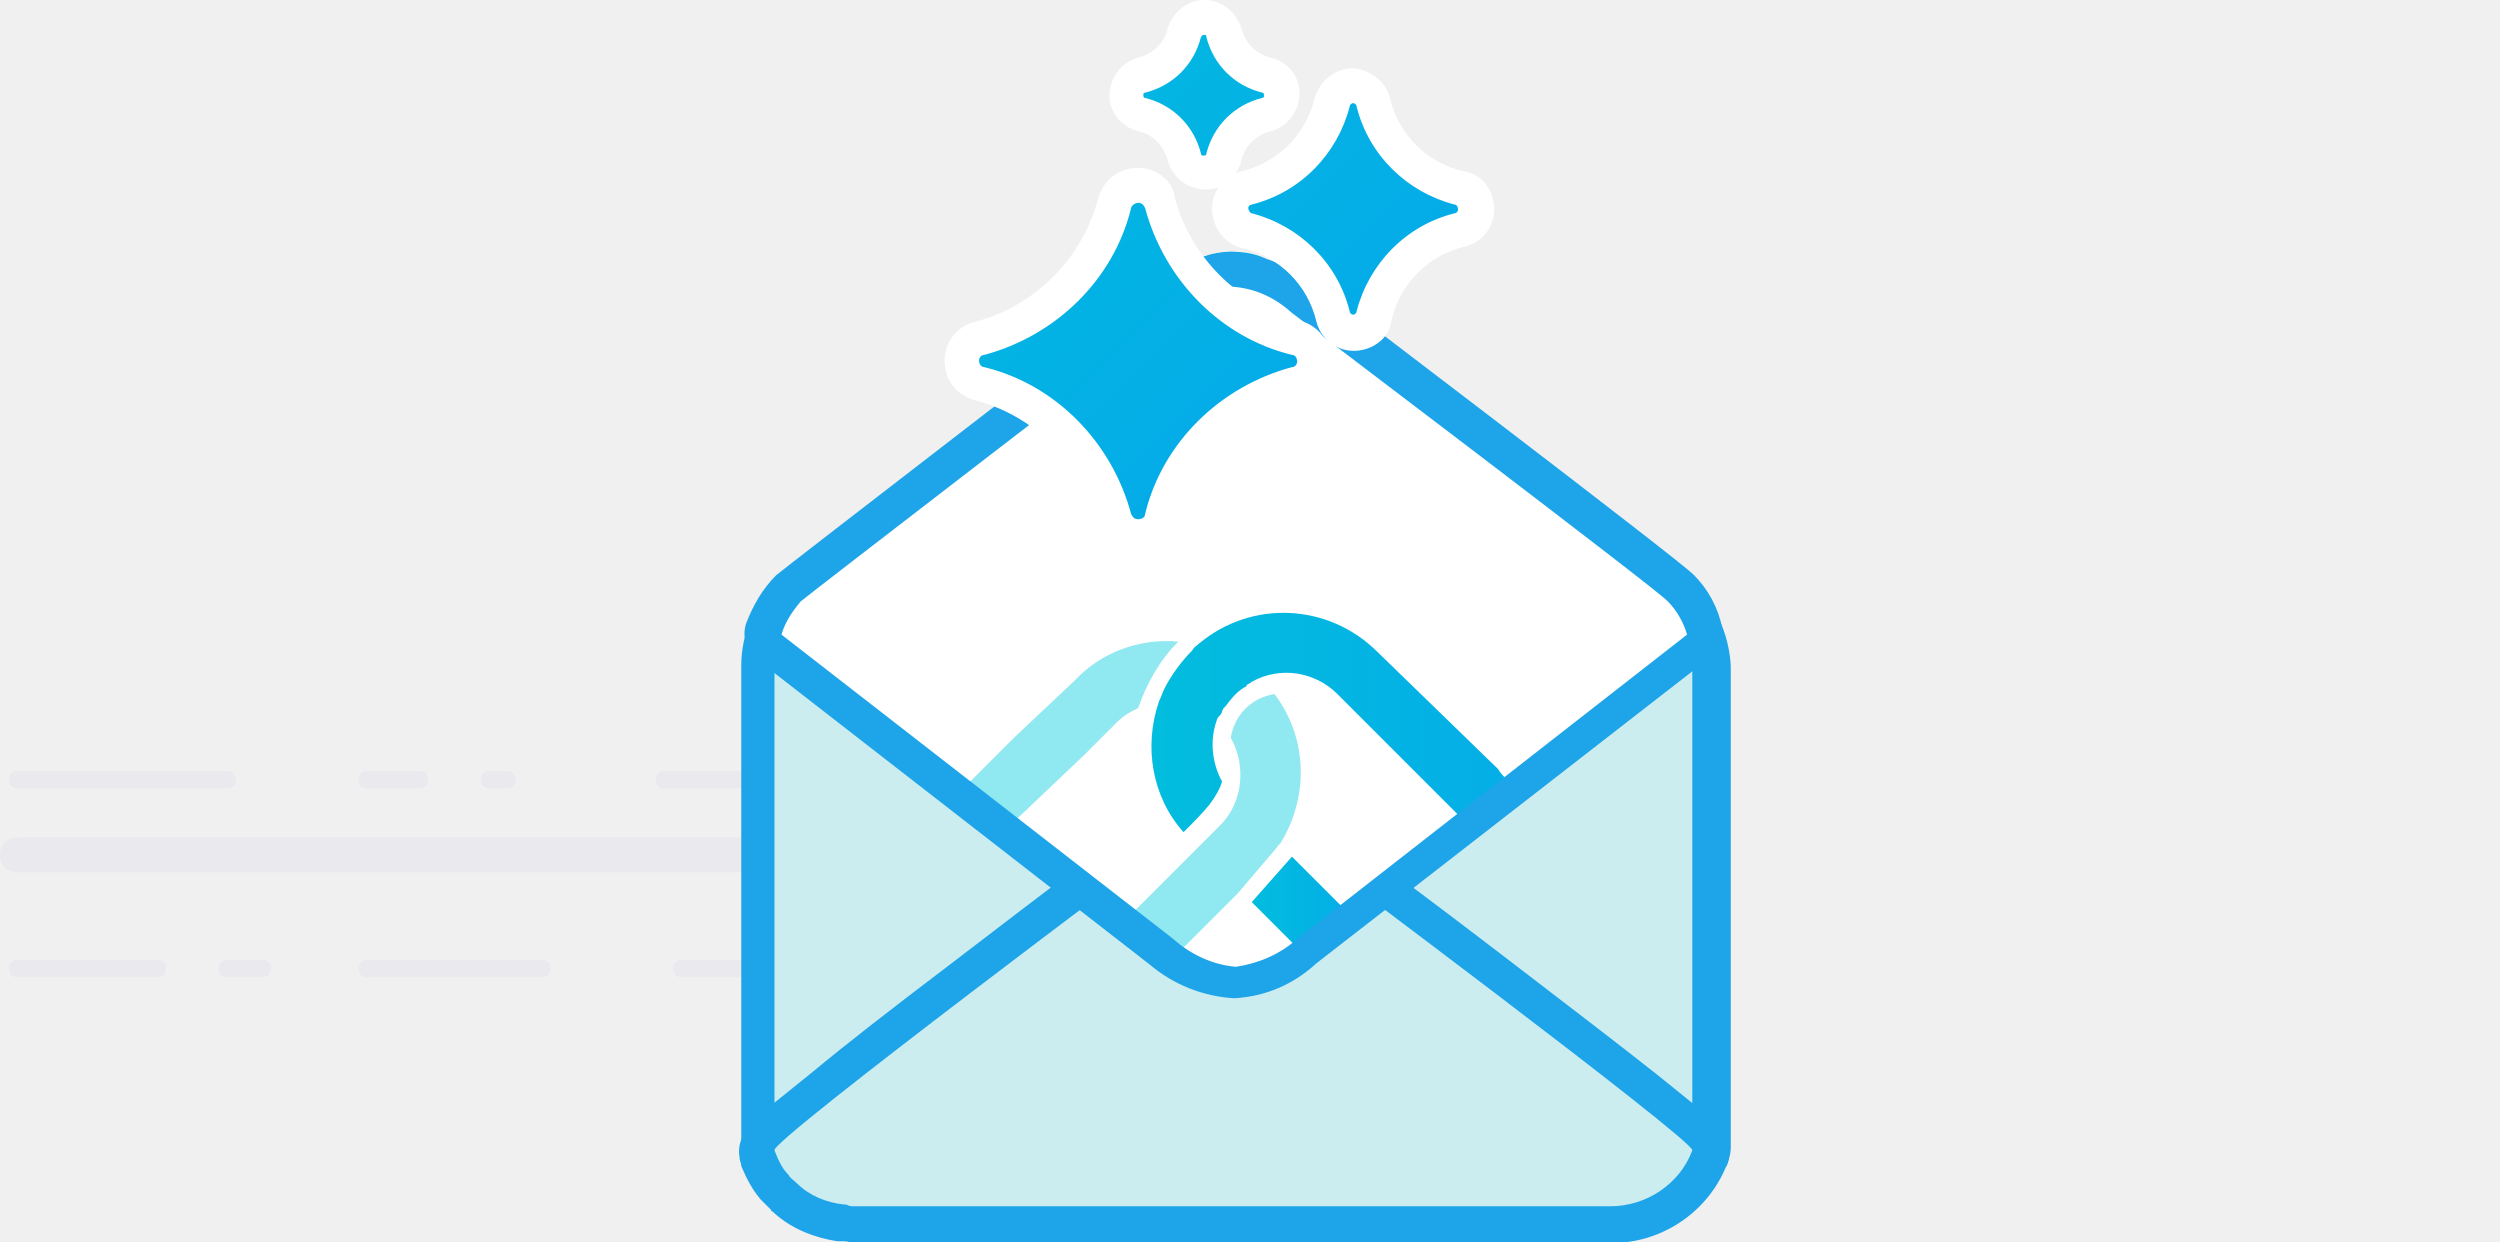
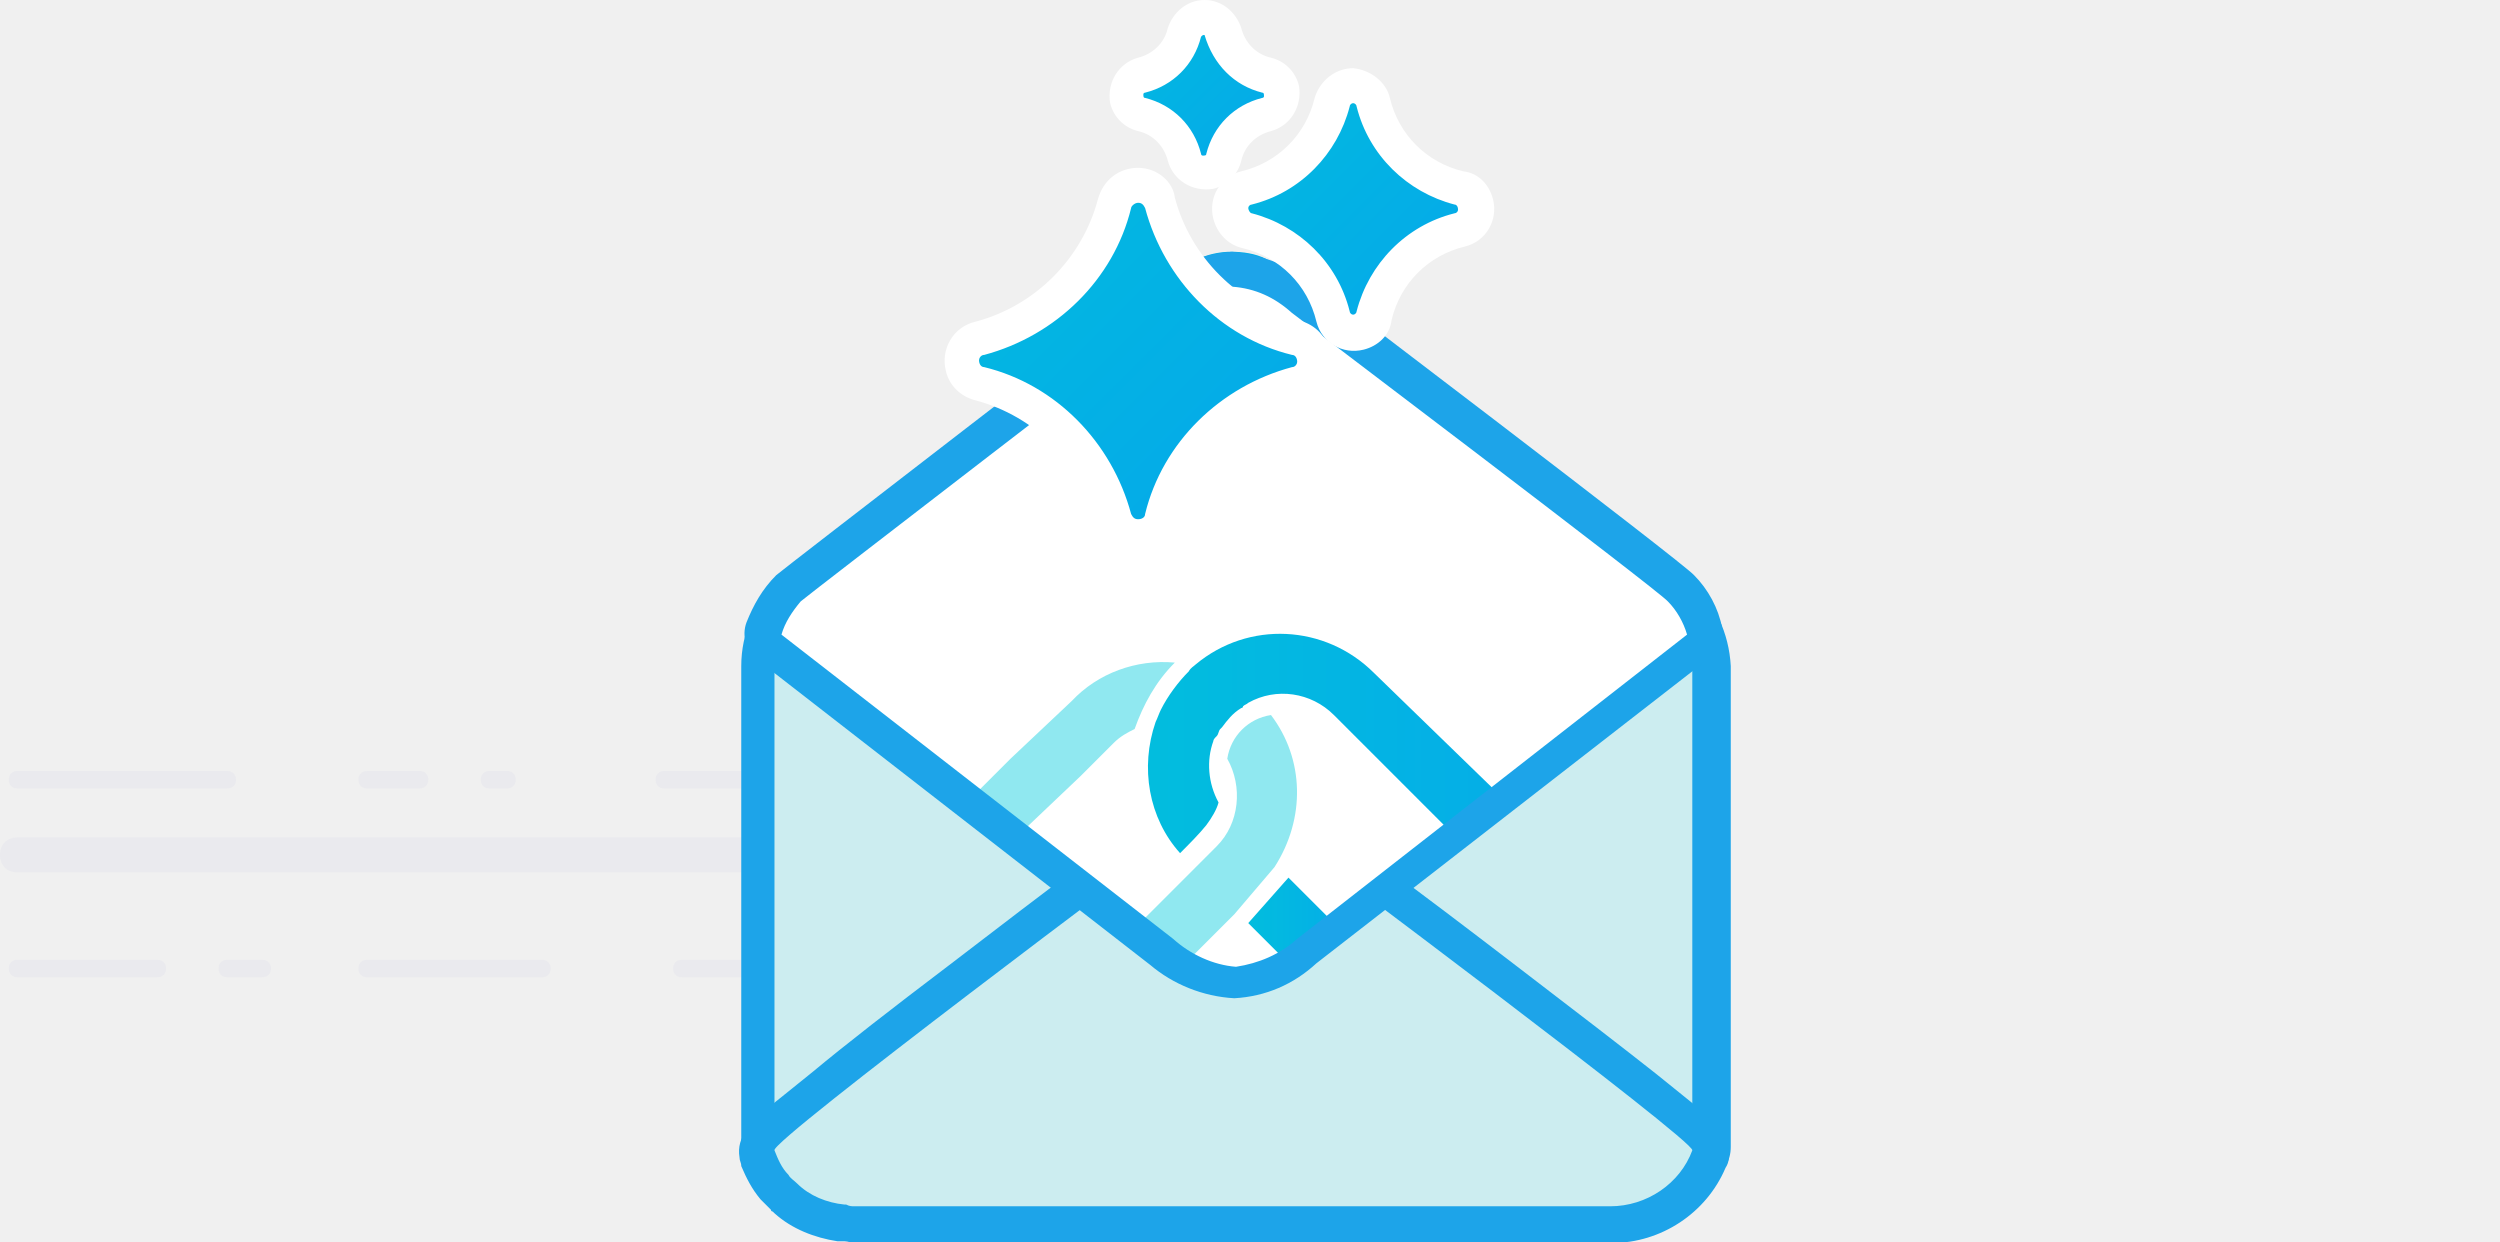
- <svg xmlns="http://www.w3.org/2000/svg" id="Layer_1" viewBox="0 0 143 71">
-   <style>.st0{fill:#EAEAEE;} .st1{fill:#CCEDF0;} .st2{fill:#1DA4E9;} .st3{fill:url(#SVGID_1_);} .st4{fill:#99CCFF;} .st5{fill:#59ACFF;} .st6{fill:#FFFFFF;} .st7{fill:#90E8F0;} .st8{fill:url(#SVGID_2_);} .st9{fill:url(#SVGID_3_);} .st10{fill:url(#SVGID_4_);}</style>
-   <path class="st0" d="M50 45.1H38c-.3 0-.5-.2-.5-.5s.2-.5.5-.5h12c.3 0 .5.2.5.5s-.2.5-.5.5zm-21 0h-1c-.3 0-.5-.2-.5-.5s.2-.5.5-.5h1c.3 0 .5.2.5.5s-.2.5-.5.5zm-5 0h-3c-.3 0-.5-.2-.5-.5s.2-.5.5-.5h3c.3 0 .5.2.5.5s-.2.5-.5.5zm-11 0H1c-.3 0-.5-.2-.5-.5s.2-.5.5-.5h12c.3 0 .5.2.5.5s-.2.5-.5.5zm41.1 3.8c0-.6-.4-1-1-1H1c-.6 0-1 .4-1 1s.4 1 1 1h52.1c.6 0 1-.5 1-1zm-3.1 7h-6c-.3 0-.5-.2-.5-.5s.2-.5.5-.5h6c.3 0 .5.2.5.5s-.2.5-.5.5zm-8 0h-4c-.3 0-.5-.2-.5-.5s.2-.5.5-.5h4c.3 0 .5.2.5.5s-.2.5-.5.5zm-12 0H21c-.3 0-.5-.2-.5-.5s.2-.5.5-.5h10c.3 0 .5.2.5.5s-.2.5-.5.5zm-16 0h-2c-.3 0-.5-.2-.5-.5s.2-.5.5-.5h2c.3 0 .5.2.5.5s-.2.5-.5.5zm-6 0H1c-.3 0-.5-.2-.5-.5s.2-.5.5-.5h8c.3 0 .5.2.5.5s-.2.5-.5.5z" />
+ <svg xmlns="http://www.w3.org/2000/svg" version="1.1" id="Layer_1" x="0px" y="0px" viewBox="0 0 143 71" style="enable-background:new 0 0 143 71;" xml:space="preserve">
+   <style type="text/css">
+   .st0{fill:#EAEAEE;}
+   .st1{fill:#CCEDF0;}
+   .st2{fill:#1DA4E9;}
+   .st3{fill:url(#SVGID_1_);}
+   .st4{fill:#99CCFF;}
+   .st5{fill:#59ACFF;}
+   .st6{fill:#FFFFFF;}
+   .st7{fill:#90E8F0;}
+   .st8{fill:url(#SVGID_2_);}
+   .st9{fill:url(#SVGID_3_);}
+   .st10{fill:url(#SVGID_4_);}
+   .st11{fill:url(#SVGID_5_);}
+   .st12{fill:url(#SVGID_6_);}
+ </style>
+   <path class="st0" d="M50,45.1H38c-0.3,0-0.5-0.2-0.5-0.5s0.2-0.5,0.5-0.5h12c0.3,0,0.5,0.2,0.5,0.5S50.3,45.1,50,45.1z M29,45.1h-1   c-0.3,0-0.5-0.2-0.5-0.5s0.2-0.5,0.5-0.5h1c0.3,0,0.5,0.2,0.5,0.5S29.3,45.1,29,45.1z M24,45.1h-3c-0.3,0-0.5-0.2-0.5-0.5   s0.2-0.5,0.5-0.5h3c0.3,0,0.5,0.2,0.5,0.5S24.3,45.1,24,45.1z M13,45.1H1c-0.3,0-0.5-0.2-0.5-0.5s0.2-0.5,0.5-0.5h12   c0.3,0,0.5,0.2,0.5,0.5S13.3,45.1,13,45.1z M54.1,48.9c0-0.6-0.4-1-1-1H1c-0.6,0-1,0.4-1,1s0.4,1,1,1h52.1   C53.7,49.9,54.1,49.4,54.1,48.9z M51,55.9h-6c-0.3,0-0.5-0.2-0.5-0.5s0.2-0.5,0.5-0.5h6c0.3,0,0.5,0.2,0.5,0.5S51.3,55.9,51,55.9z    M43,55.9h-4c-0.3,0-0.5-0.2-0.5-0.5s0.2-0.5,0.5-0.5h4c0.3,0,0.5,0.2,0.5,0.5S43.3,55.9,43,55.9z M31,55.9H21   c-0.3,0-0.5-0.2-0.5-0.5s0.2-0.5,0.5-0.5h10c0.3,0,0.5,0.2,0.5,0.5S31.3,55.9,31,55.9z M15,55.9h-2c-0.3,0-0.5-0.2-0.5-0.5   s0.2-0.5,0.5-0.5h2c0.3,0,0.5,0.2,0.5,0.5S15.3,55.9,15,55.9z M9,55.9H1c-0.3,0-0.5-0.2-0.5-0.5s0.2-0.5,0.5-0.5h8   c0.3,0,0.5,0.2,0.5,0.5S9.3,55.9,9,55.9z" />
  <g id="Layer_2">
-     <path class="st1" d="M96.8 66.6c-.2 0-.4-.1-.6-.2L70.6 48.6 44.9 66.5c-.3.2-.7.2-1 .1-.3-.2-.5-.5-.5-.9V38.1c0-3.2 2.7-5.9 5.9-5.9h42.6c3.2 0 5.9 2.6 5.9 5.9v27.5c0 .4-.2.7-.5.9-.2.1-.3.1-.5.1z" />
-     <path class="st2" d="M91.9 33.3c2.7 0 4.9 2.2 4.9 4.9v27.5L70.6 47.4 44.3 65.6V38.1c0-2.7 2.2-4.9 4.9-4.9l42.7.1m0-2H49.3c-3.8 0-6.9 3-6.9 6.8v27.5c0 .7.4 1.4 1.1 1.8.7.3 1.5.3 2.1-.1l25.1-17.4 25.1 17.4c.6.4 1.4.5 2.1.1.7-.3 1.1-1 1.1-1.8V38.1c-.2-3.8-3.3-6.8-7.1-6.8z" />
+     <path class="st1" d="M96.8,66.6c-0.2,0-0.4-0.1-0.6-0.2L70.6,48.6L44.9,66.5c-0.3,0.2-0.7,0.2-1,0.1c-0.3-0.2-0.5-0.5-0.5-0.9V38.1     c0-3.2,2.7-5.9,5.9-5.9h42.6c3.2,0,5.9,2.6,5.9,5.9v27.5c0,0.4-0.2,0.7-0.5,0.9C97.1,66.6,97,66.6,96.8,66.6z" />
+     <path class="st2" d="M91.9,33.3c2.7,0,4.9,2.2,4.9,4.9v27.5L70.6,47.4L44.3,65.6V38.1c0-2.7,2.2-4.9,4.9-4.9L91.9,33.3 M91.9,31.3     H49.3c-3.8,0-6.9,3-6.9,6.8v27.5c0,0.7,0.4,1.4,1.1,1.8c0.7,0.3,1.5,0.3,2.1-0.1l25.1-17.4l25.1,17.4c0.6,0.4,1.4,0.5,2.1,0.1     c0.7-0.3,1.1-1,1.1-1.8V38.1C98.8,34.3,95.7,31.3,91.9,31.3z" />
  </g>
  <g id="Layer_3">
-     <path class="st1" d="M48.9 70h-.5c-.1 0-.2 0-.3-.1h.2c-1.2-.1-2.3-.6-3.2-1.4 0 0-.1 0-.1-.1l-.1-.1-.5-.5c-.4-.5-.7-1-1-1.6v-.1-.2-.2c0-.3.1-.6.4-.8 1.3-1.5 6-5.2 22.7-17.7 1.2-1 2.6-1.7 4.2-1.8 1.3 0 2.5.5 4.2 1.8C91.3 59.7 96.1 63.5 97.5 65c.4.3.5.8.3 1.3-.9 2.3-3.1 3.7-5.5 3.7H48.9z" />
-     <path class="st2" d="M70.5 46.6c1.3.1 2.6.7 3.6 1.6 0 0 22.9 17.1 22.7 17.6-.7 1.9-2.6 3.2-4.7 3.2H48.9c-.2 0-.3 0-.5-.1h-.1c-1-.1-2-.5-2.7-1.2-.2-.2-.4-.3-.5-.5-.4-.4-.6-.9-.8-1.4-.3-.5 22.6-17.6 22.6-17.6 1-.9 2.3-1.5 3.6-1.6m0-2c-1.8.1-3.5.8-4.8 2-.1 0-5.8 4.3-11.4 8.6-3.3 2.5-6 4.6-7.8 6.1-1.1.9-2 1.6-2.6 2.1-.9.8-1.8 1.6-1.6 2.8 0 .2.1.3.1.5.3.7.6 1.3 1.1 1.9l.6.6c0 .1.1.1.1.1l.1.1c1 .9 2.3 1.4 3.6 1.6h.4c.2 0 .4.1.6.1h43.3c2.8 0 5.4-1.7 6.5-4.3.2-.3.2-.6.2-.9 0-1-.8-1.7-1.6-2.4-.6-.5-1.5-1.2-2.6-2.1-1.9-1.5-4.5-3.5-7.9-6.1-5.6-4.3-11.4-8.6-11.5-8.6-1.3-1.3-3-2-4.8-2.1z" />
+     <path class="st1" d="M48.9,70h-0.5c-0.1,0-0.2,0-0.3-0.1h0.2c-1.2-0.1-2.3-0.6-3.2-1.4c0,0-0.1,0-0.1-0.1l-0.1-0.1l-0.5-0.5     c-0.4-0.5-0.7-1-1-1.6v-0.1v-0.2v-0.2c0-0.3,0.1-0.6,0.4-0.8c1.3-1.5,6-5.2,22.7-17.7c1.2-1,2.6-1.7,4.2-1.8c1.3,0,2.5,0.5,4.2,1.8     C91.3,59.7,96.1,63.5,97.5,65c0.4,0.3,0.5,0.8,0.3,1.3c-0.9,2.3-3.1,3.7-5.5,3.7H48.9z" />
+     <path class="st2" d="M70.5,46.6c1.3,0.1,2.6,0.7,3.6,1.6c0,0,22.9,17.1,22.7,17.6c-0.7,1.9-2.6,3.2-4.7,3.2H48.9     c-0.2,0-0.3,0-0.5-0.1h-0.1c-1-0.1-2-0.5-2.7-1.2c-0.2-0.2-0.4-0.3-0.5-0.5c-0.4-0.4-0.6-0.9-0.8-1.4C44,65.3,66.9,48.2,66.9,48.2     C67.9,47.3,69.2,46.7,70.5,46.6 M70.5,44.6c-1.8,0.1-3.5,0.8-4.8,2c-0.1,0-5.8,4.3-11.4,8.6c-3.3,2.5-6,4.6-7.8,6.1     c-1.1,0.9-2,1.6-2.6,2.1c-0.9,0.8-1.8,1.6-1.6,2.8c0,0.2,0.1,0.3,0.1,0.5c0.3,0.7,0.6,1.3,1.1,1.9l0.6,0.6c0,0.1,0.1,0.1,0.1,0.1     l0.1,0.1c1,0.9,2.3,1.4,3.6,1.6h0.4c0.2,0,0.4,0.1,0.6,0.1h43.3c2.8,0,5.4-1.7,6.5-4.3c0.2-0.3,0.2-0.6,0.2-0.9     c0-1-0.8-1.7-1.6-2.4c-0.6-0.5-1.5-1.2-2.6-2.1c-1.9-1.5-4.5-3.5-7.9-6.1c-5.6-4.3-11.4-8.6-11.5-8.6C74,45.4,72.3,44.7,70.5,44.6     L70.5,44.6z" />
  </g>
-   <linearGradient id="SVGID_1_" gradientUnits="userSpaceOnUse" x1="379.593" y1="-261.225" x2="509.483" y2="-391.115" gradientTransform="matrix(1 0 0 -1 -364.41 -302.055)">
-     <stop offset="0" stop-color="#00C8D7" />
-     <stop offset="1" stop-color="#0A84FF" />
+   <linearGradient id="SVGID_1_" gradientUnits="userSpaceOnUse" x1="379.562" y1="1053.255" x2="509.452" y2="1183.146" gradientTransform="matrix(1 0 0 1 -364.41 -1094.055)">
+     <stop offset="0" style="stop-color:#00C8D7" />
+     <stop offset="1" style="stop-color:#0A84FF" />
  </linearGradient>
-   <path class="st3" d="M70.4 16.4c1.3.1 2.5.6 3.4 1.5l.9.7c.4.2.7.4.9.7l.2.1c-.3-.3-.5-.6-.6-1-.4-1.5-1.4-2.8-2.8-3.6-.6-.3-1.3-.4-2-.4-.5 0-1.1.1-1.6.3.5.6 1 1.1 1.6 1.7z" />
-   <path class="st4" d="M71.1 39.1s.1-.1 0 0c.1-.1 0 0 0 0z" />
-   <path class="st5" d="M73.2 48.1s-.1.1 0 0z" />
-   <path class="st6" d="M70.5 56.5c-1.3 0-2.5-.5-4.2-1.8L44 37.2c-.3-.3-.5-.7-.3-1.1.3-.9.8-1.7 1.4-2.3.3-.2.5-.4.8-.6l20.7-15.9c1.1-1 2.5-1.6 4-1.7 1.5.1 2.9.7 4 1.7l19.8 15.5c.7.3 1.3.7 1.8 1.3.7.7 1.1 1.5 1.3 2.5 0 .3-.1.7-.4.9L74.7 54.8c-1.2 1-2.7 1.6-4.2 1.7z" id="_Group_" />
-   <path class="st7" d="M62 43.2l1.9-1.9c.4-.4.8-.6 1.2-.8.5-1.4 1.2-2.7 2.3-3.8-2.2-.2-4.4.6-5.9 2.2L58 42.2l-2.7 2.7-.1.1 2.7 2.1.1-.1 4-3.8zM73.1 48.4s0-.1.1-.1c1.7-2.7 1.6-6.1-.3-8.6-1.3.2-2.3 1.2-2.5 2.5.9 1.6.7 3.7-.6 5l-1.3 1.3-3.8 3.8-.1.1 2.5 2c.1.1.2.1.2.2l.1-.1 3.4-3.4 2.3-2.7z" />
-   <linearGradient id="SVGID_2_" gradientUnits="userSpaceOnUse" x1="430.261" y1="-343.442" x2="450.584" y2="-343.442" gradientTransform="matrix(1 0 0 -1 -364.41 -302.055)">
-     <stop offset="0" stop-color="#02BDDE" />
-     <stop offset="1" stop-color="#04AEE7" />
-   </linearGradient>
-   <path class="st8" d="M78.8 37.3c-2.8-2.8-7.2-3-10.2-.5-.1.1-.3.2-.4.4-.6.6-1.2 1.4-1.6 2.2-.1.2-.2.5-.3.7-.9 2.6-.4 5.5 1.4 7.5.5-.5 1.1-1.1 1.5-1.6.3-.4.6-.9.7-1.3-.6-1.1-.7-2.4-.3-3.5 0-.1.1-.2.2-.3.1-.1.1-.3.2-.4l.1-.1c.3-.4.6-.8 1.1-1.1 0 0 .1 0 .1-.1.1-.1.2-.1.3-.2 1.6-.9 3.6-.6 4.9.7l6.7 6.7.3.3c0 .1.1.1.1.2l2.7-2.1c0-.1-.1-.1-.1-.2-.2-.2-.4-.4-.5-.6l-6.9-6.7z" />
-   <linearGradient id="SVGID_3_" gradientUnits="userSpaceOnUse" x1="71.57" y1="22.39" x2="76.947" y2="22.39" gradientTransform="matrix(1 0 0 -1 0 74)">
-     <stop offset="0" stop-color="#02BDDE" />
-     <stop offset="1" stop-color="#04AEE7" />
-   </linearGradient>
-   <path class="st9" d="M71.6 51.6l2.5 2.5.1.1 2.7-2.1-.1-.2-2.9-2.9z" />
-   <path class="st2" d="M70.5 16.4c1.3.1 2.4.6 3.4 1.5 0 0 21 15.9 21.5 16.5.5.5.9 1.2 1.1 1.9L74.2 53.7c-1 .9-2.2 1.4-3.5 1.6-1.3-.1-2.6-.7-3.6-1.6L44.7 36.3c.2-.7.6-1.3 1.1-1.9.2-.2 21.4-16.5 21.4-16.5.9-.8 2.1-1.4 3.3-1.5m0-2c-1.7.1-3.3.8-4.6 1.9 0 0-21.3 16.4-21.5 16.6-.8.8-1.3 1.7-1.7 2.7-.3.8 0 1.7.7 2.2l22.4 17.4c1.3 1.1 3 1.8 4.8 1.9 1.8-.1 3.4-.8 4.7-2l22.4-17.4c.5-.4.8-1.1.8-1.8-.2-1.1-.8-2.2-1.6-3-.6-.7-21.8-16.8-21.8-16.8-1.3-.9-2.9-1.5-4.6-1.7z" id="_Group_2" />
-   <linearGradient id="SVGID_4_" gradientUnits="userSpaceOnUse" x1="402.378" y1="-286.69" x2="490.514" y2="-374.826" gradientTransform="matrix(1 0 0 -1 -364.41 -302.055)">
-     <stop offset="0" stop-color="#00C8D7" />
-     <stop offset="1" stop-color="#0A84FF" />
-   </linearGradient>
-   <path class="st10" d="M68.9 9.9c-.5 0-1-.4-1.1-.9-.3-1.2-1.3-2.2-2.5-2.5-.6-.1-1-.8-.8-1.4.1-.4.4-.7.8-.8 1.2-.3 2.2-1.3 2.5-2.5.1-.6.8-1 1.4-.8.4.1.7.4.8.8.3 1.2 1.3 2.2 2.5 2.5.6.1 1 .8.8 1.4-.1.4-.4.7-.8.8-1.3.4-2.2 1.3-2.5 2.5-.1.5-.6.9-1.1.9zm9.7 8.2c.6-2.4 2.5-4.3 4.9-4.9.7-.2 1.1-.8.9-1.5-.1-.5-.5-.8-.9-.9-2.4-.6-4.3-2.5-4.9-4.9-.2-.7-.8-1.1-1.5-.9-.5.1-.8.5-.9.9-.6 2.4-2.5 4.3-4.9 4.9-.7.2-1.1.8-.9 1.5.1.5.5.8.9.9 2.4.6 4.3 2.5 4.9 4.9.2.7.8 1.1 1.5.9.5-.1.8-.4.9-.9zM66.4 29.8c1-3.8 3.9-6.8 7.7-7.7.6-.2 1-.7 1-1.3 0-.6-.4-1.2-1.1-1.3-3.8-1-6.7-3.9-7.7-7.7-.2-.7-.9-1.2-1.6-1-.5.1-.9.5-1 1-1 3.8-3.9 6.7-7.7 7.7-.6.1-1.1.7-1.1 1.3 0 .6.4 1.2 1.1 1.3 3.8 1 6.7 3.9 7.7 7.7.2.7.9 1.2 1.6 1 .6-.1 1-.5 1.1-1z" />
-   <path class="st6" d="M68.9 2c.1 0 .1 0 .1.1.4 1.6 1.6 2.8 3.2 3.2.1 0 .1.1.1.2s-.1.1-.1.1c-1.6.4-2.8 1.6-3.2 3.2 0 .1-.1.1-.2.1s-.1-.1-.1-.1c-.4-1.6-1.6-2.8-3.2-3.2-.1 0-.1-.1-.1-.2s.1-.1.1-.1c1.6-.4 2.8-1.6 3.2-3.2.1-.1.1-.1.2-.1m0-2c-1 0-1.8.7-2.1 1.6-.2.9-.9 1.5-1.7 1.7-1.1.3-1.8 1.4-1.6 2.6.2.8.8 1.4 1.6 1.6.9.2 1.5.9 1.7 1.7.3 1.1 1.4 1.8 2.6 1.6.8-.2 1.4-.8 1.6-1.6.2-.9.9-1.5 1.7-1.7 1.1-.3 1.8-1.4 1.6-2.6-.2-.8-.8-1.4-1.6-1.6-.9-.2-1.5-.9-1.7-1.7C70.7.7 69.9 0 68.9 0z" />
-   <path class="st6" d="M77.4 5.9c.1 0 .2.1.2.2.7 2.8 2.9 4.9 5.6 5.6.1 0 .2.1.2.3 0 .1-.1.2-.2.2-2.8.7-4.9 2.9-5.6 5.6 0 .1-.1.2-.2.2s-.2-.1-.2-.2c-.7-2.8-2.9-4.9-5.6-5.6-.1 0-.2-.2-.2-.3 0-.1.1-.2.2-.2 2.8-.7 4.9-2.9 5.6-5.6 0-.1.1-.2.2-.2m0-2c-1 0-1.9.7-2.2 1.7-.5 2.1-2.1 3.7-4.2 4.2-1.2.3-1.9 1.5-1.6 2.7.2.8.8 1.5 1.7 1.7 2.1.5 3.7 2.1 4.2 4.2.3 1.2 1.5 1.9 2.7 1.6.8-.2 1.5-.8 1.6-1.7.5-2.1 2.1-3.7 4.2-4.2 1.2-.3 1.9-1.5 1.6-2.7-.2-.8-.8-1.5-1.7-1.6-2.1-.5-3.7-2.1-4.2-4.2-.2-.9-1.1-1.6-2.1-1.7z" />
-   <path class="st6" d="M65.1 11.6c.2 0 .3.1.4.3 1.1 4.1 4.3 7.4 8.4 8.4.2 0 .3.2.3.4 0 .1-.1.3-.3.3-4.1 1.1-7.4 4.3-8.4 8.4 0 .2-.2.3-.4.3s-.3-.1-.4-.3c-1.1-4.1-4.3-7.4-8.4-8.4-.2 0-.3-.2-.3-.4 0-.1.1-.3.3-.3 4.1-1.1 7.4-4.3 8.4-8.4 0-.1.2-.3.4-.3m0-2c-1.1 0-2 .7-2.3 1.8-.9 3.4-3.6 6.1-7 7-1.3.3-2 1.6-1.7 2.8.2.9.9 1.5 1.7 1.7 3.4.9 6.1 3.6 7 7 .3 1.3 1.6 2 2.8 1.7.9-.2 1.5-.9 1.7-1.7.9-3.4 3.6-6.1 7-7 1.3-.3 2-1.6 1.7-2.9-.2-.9-.9-1.5-1.8-1.7-3.4-.9-6.1-3.6-7-7-.1-.9-1-1.7-2.1-1.7z" />
+   <path class="st3" d="M70.4,16.4c1.3,0.1,2.5,0.6,3.4,1.5l0.9,0.7c0.4,0.2,0.7,0.4,0.9,0.7l0.2,0.1c-0.3-0.3-0.5-0.6-0.6-1   c-0.4-1.5-1.4-2.8-2.8-3.6c-0.6-0.3-1.3-0.4-2-0.4c-0.5,0-1.1,0.1-1.6,0.3C69.3,15.3,69.8,15.8,70.4,16.4z" />
+   <path class="st4" d="M71.1,39.1C71.1,39.1,71.2,39,71.1,39.1C71.2,39,71.1,39.1,71.1,39.1z" />
+   <path class="st5" d="M73.2,48.1C73.2,48.1,73.1,48.2,73.2,48.1z" />
+   <path id="_Group_" class="st6" d="M70.5,56.5c-1.3,0-2.5-0.5-4.2-1.8L44,37.2c-0.3-0.3-0.5-0.7-0.3-1.1c0.3-0.9,0.8-1.7,1.4-2.3   c0.3-0.2,0.5-0.4,0.8-0.6l20.7-15.9c1.1-1,2.5-1.6,4-1.7c1.5,0.1,2.9,0.7,4,1.7l19.8,15.5c0.7,0.3,1.3,0.7,1.8,1.3   c0.7,0.7,1.1,1.5,1.3,2.5c0,0.3-0.1,0.7-0.4,0.9L74.7,54.8C73.5,55.8,72,56.4,70.5,56.5z" />
+   <g id="Chain">
+     <path class="st7" d="M61.8,44.4l1.9-1.9c0.4-0.4,0.8-0.6,1.2-0.8c0.5-1.4,1.2-2.7,2.3-3.8c-2.2-0.2-4.4,0.6-5.9,2.2l-3.5,3.3     l-2.7,2.7L55,46.2l2.7,2.1l0.1-0.1L61.8,44.4z M72.9,49.6C72.9,49.6,72.9,49.5,72.9,49.6c1.8-2.8,1.7-6.2-0.2-8.7     c-1.3,0.2-2.3,1.2-2.5,2.5c0.9,1.6,0.7,3.7-0.6,5l-1.3,1.3l-3.8,3.8l-0.1,0.1l2.5,2c0.1,0.1,0.2,0.1,0.2,0.2l0.1-0.1l3.4-3.4     C70.6,52.3,72.9,49.6,72.9,49.6z" />
+     <linearGradient id="SVGID_2_" gradientUnits="userSpaceOnUse" x1="430.109" y1="1136.555" x2="450.432" y2="1136.555" gradientTransform="matrix(1 0 0 1 -364.41 -1094.055)">
+       <stop offset="0" style="stop-color:#02BDDE" />
+       <stop offset="1" style="stop-color:#04AEE7" />
+     </linearGradient>
+     <path class="st8" d="M78.6,38.5c-2.8-2.8-7.2-3-10.2-0.5c-0.1,0.1-0.3,0.2-0.4,0.4c-0.6,0.6-1.2,1.4-1.6,2.2     c-0.1,0.2-0.2,0.5-0.3,0.7c-0.9,2.6-0.4,5.5,1.4,7.5c0.5-0.5,1.1-1.1,1.5-1.6c0.3-0.4,0.6-0.9,0.7-1.3c-0.6-1.1-0.7-2.4-0.3-3.5     c0-0.1,0.1-0.2,0.2-0.3s0.1-0.3,0.2-0.4l0.1-0.1c0.3-0.4,0.6-0.8,1.1-1.1c0,0,0.1,0,0.1-0.1c0.1-0.1,0.2-0.1,0.3-0.2     c1.6-0.9,3.6-0.6,4.9,0.7l6.7,6.7l0.3,0.3c0,0.1,0.1,0.1,0.1,0.2l2.7-2.1c0-0.1-0.1-0.1-0.1-0.2c-0.2-0.2-0.4-0.4-0.5-0.6     L78.6,38.5L78.6,38.5z" />
+     <linearGradient id="SVGID_3_" gradientUnits="userSpaceOnUse" x1="71.406" y1="770.773" x2="76.783" y2="770.773" gradientTransform="matrix(1 0 0 1 0 -718)">
+       <stop offset="0" style="stop-color:#02BDDE" />
+       <stop offset="1" style="stop-color:#04AEE7" />
+     </linearGradient>
+     <path class="st9" d="M71.4,52.8l2.5,2.5l0.1,0.1l2.7-2.1l-0.1-0.2l-2.9-2.9L71.4,52.8z" />
+     <animateTransform id="anim1" attributeName="transform" attributeType="XML" type="translate" from="0 0" to="0 -1.5" begin="0s; anim3.end" dur="0.4s" fill="freeze" />
+     <animateTransform id="anim2" attributeName="transform" attributeType="XML" type="translate" from="0 -1.5" to="0 0" begin="anim1.end" dur="0.4s" fill="freeze" />
+     <animateTransform id="anim3" attributeName="transform" attributeType="XML" type="translate" from="0 0" to="0 0" begin="anim2.end" dur="5s" fill="freeze" />
+   </g>
+   <path id="_Group_2" class="st2" d="M70.5,16.4c1.3,0.1,2.4,0.6,3.4,1.5c0,0,21,15.9,21.5,16.5c0.5,0.5,0.9,1.2,1.1,1.9L74.2,53.7   c-1,0.9-2.2,1.4-3.5,1.6c-1.3-0.1-2.6-0.7-3.6-1.6L44.7,36.3c0.2-0.7,0.6-1.3,1.1-1.9c0.2-0.2,21.4-16.5,21.4-16.5   C68.1,17.1,69.3,16.5,70.5,16.4 M70.5,14.4c-1.7,0.1-3.3,0.8-4.6,1.9c0,0-21.3,16.4-21.5,16.6c-0.8,0.8-1.3,1.7-1.7,2.7   c-0.3,0.8,0,1.7,0.7,2.2l22.4,17.4c1.3,1.1,3,1.8,4.8,1.9c1.8-0.1,3.4-0.8,4.7-2l22.4-17.4c0.5-0.4,0.8-1.1,0.8-1.8   c-0.2-1.1-0.8-2.2-1.6-3c-0.6-0.7-21.8-16.8-21.8-16.8C73.8,15.2,72.2,14.6,70.5,14.4z" />
+   <g>
+     <linearGradient id="SVGID_5_" gradientUnits="userSpaceOnUse" x1="58.063" y1="-5.732" x2="89.598" y2="25.803">
+       <stop offset="0" style="stop-color:#00C8D7" />
+       <stop offset="1" style="stop-color:#0A84FF" />
+     </linearGradient>
+     <path class="st11" d="M68.9,9.6c-0.5,0-1-0.4-1.1-0.9c-0.3-1.2-1.3-2.2-2.5-2.5c-0.6-0.1-1-0.8-0.8-1.4c0.1-0.4,0.4-0.7,0.8-0.8     c1.2-0.3,2.2-1.3,2.5-2.5c0.1-0.6,0.8-1,1.4-0.8c0.4,0.1,0.7,0.4,0.8,0.8c0.3,1.2,1.3,2.2,2.5,2.5c0.6,0.1,1,0.8,0.8,1.4     c-0.1,0.4-0.4,0.7-0.8,0.8c-1.3,0.4-2.2,1.3-2.5,2.5C69.9,9.2,69.4,9.6,68.9,9.6z" />
+     <path class="st6" d="M68.9,2C69,2,69,2,68.9,2c0.5,1.7,1.7,2.9,3.3,3.3c0.1,0,0.1,0.1,0.1,0.2s-0.1,0.1-0.1,0.1     C70.6,6,69.4,7.2,69,8.8c0,0.1-0.1,0.1-0.2,0.1s-0.1-0.1-0.1-0.1c-0.4-1.6-1.6-2.8-3.2-3.2c-0.1,0-0.1-0.1-0.1-0.2s0.1-0.1,0.1-0.1     c1.6-0.4,2.8-1.6,3.2-3.2C68.8,2,68.8,2,68.9,2 M68.9,0c-1,0-1.8,0.7-2.1,1.6c-0.2,0.9-0.9,1.5-1.7,1.7c-1.1,0.3-1.8,1.4-1.6,2.6     c0.2,0.8,0.8,1.4,1.6,1.6c0.9,0.2,1.5,0.9,1.7,1.7c0.3,1.1,1.4,1.8,2.6,1.6c0.8-0.2,1.4-0.8,1.6-1.6c0.2-0.9,0.9-1.5,1.7-1.7     c1.1-0.3,1.8-1.4,1.6-2.6c-0.2-0.8-0.8-1.4-1.6-1.6c-0.9-0.2-1.5-0.9-1.7-1.7C70.7,0.7,69.9,0,68.9,0z" />
+     <animate id="anim1y" attributeName="opacity" attributeType="XML" from="0" to="0" begin="0s; anim3y.end" dur="1s" fill="freeze" />
+     <animate id="anim2y" attributeName="opacity" attributeType="XML" from="0" to="1" begin="anim1y.end" dur="0.4s" fill="freeze" />
+     <animate id="anim3y" attributeName="opacity" attributeType="XML" from="1" to="0" begin="anim2y.end" dur="0.4s" fill="freeze" />
+   </g>
+   <g>
+     <linearGradient id="SVGID_6_" gradientUnits="userSpaceOnUse" x1="61.027" y1="-4.906" x2="109.386" y2="43.452">
+       <stop offset="0" style="stop-color:#00C8D7" />
+       <stop offset="1" style="stop-color:#0A84FF" />
+     </linearGradient>
+     <path class="st12" d="M78.8,17.8c0.6-2.4,2.5-4.3,4.9-4.9c0.7-0.2,1.1-0.8,0.9-1.5c-0.1-0.5-0.5-0.8-0.9-0.9     c-2.4-0.6-4.3-2.5-4.9-4.9c-0.2-0.7-0.8-1.1-1.5-0.9c-0.5,0.1-0.8,0.5-0.9,0.9c-0.6,2.4-2.5,4.3-4.9,4.9c-0.7,0.2-1.1,0.8-0.9,1.5     c0.1,0.5,0.5,0.8,0.9,0.9c2.4,0.6,4.3,2.5,4.9,4.9c0.2,0.7,0.8,1.1,1.5,0.9C78.4,18.6,78.7,18.3,78.8,17.8z" />
+     <path class="st6" d="M77.4,5.9c0.1,0,0.2,0.1,0.2,0.2c0.7,2.8,2.9,4.9,5.6,5.6c0.1,0,0.2,0.1,0.2,0.3c0,0.1-0.1,0.2-0.2,0.2     c-2.8,0.7-4.9,2.9-5.6,5.6c0,0.1-0.1,0.2-0.2,0.2s-0.2-0.1-0.2-0.2c-0.7-2.8-2.9-4.9-5.6-5.6c-0.1,0-0.2-0.2-0.2-0.3     s0.1-0.2,0.2-0.2c2.8-0.7,4.9-2.9,5.6-5.6C77.2,6,77.3,5.9,77.4,5.9 M77.4,3.9c-1,0-1.9,0.7-2.2,1.7c-0.5,2.1-2.1,3.7-4.2,4.2     c-1.2,0.3-1.9,1.5-1.6,2.7c0.2,0.8,0.8,1.5,1.7,1.7c2.1,0.5,3.7,2.1,4.2,4.2c0.3,1.2,1.5,1.9,2.7,1.6c0.8-0.2,1.5-0.8,1.6-1.7     c0.5-2.1,2.1-3.7,4.2-4.2c1.2-0.3,1.9-1.5,1.6-2.7c-0.2-0.8-0.8-1.5-1.7-1.6c-2.1-0.5-3.7-2.1-4.2-4.2C79.3,4.7,78.4,4,77.4,3.9z" />
+     <animate id="anim1z" attributeName="opacity" attributeType="XML" from="0" to="0" begin="0s; anim3z.end" dur="2s" fill="freeze" />
+     <animate id="anim2z" attributeName="opacity" attributeType="XML" from="0" to="1" begin="anim1z.end" dur="0.4s" fill="freeze" />
+     <animate id="anim3z" attributeName="opacity" attributeType="XML" from="1" to="0" begin="anim2z.end" dur="0.4s" fill="freeze" />
+   </g>
+   <g>
+     <linearGradient id="SVGID_4_" gradientUnits="userSpaceOnUse" x1="406.081" y1="1091.23" x2="474.017" y2="1159.166" gradientTransform="matrix(1 0 0 1 -364.41 -1094.055)">
+       <stop offset="0" style="stop-color:#00C8D7" />
+       <stop offset="1" style="stop-color:#0A84FF" />
+     </linearGradient>
+     <path class="st10" d="M66.4,29.5c1-3.8,3.9-6.8,7.7-7.7c0.6-0.2,1-0.7,1-1.3c0-0.6-0.4-1.2-1.1-1.3c-3.8-1-6.7-3.9-7.7-7.7     c-0.2-0.7-0.9-1.2-1.6-1c-0.5,0.1-0.9,0.5-1,1c-1,3.8-3.9,6.7-7.7,7.7c-0.6,0.1-1.1,0.7-1.1,1.3c0,0.6,0.4,1.2,1.1,1.3     c3.8,1,6.7,3.9,7.7,7.7c0.2,0.7,0.9,1.2,1.6,1C65.9,30.4,66.3,30,66.4,29.5z" />
+     <path class="st6" d="M65.1,11.6c0.2,0,0.3,0.1,0.4,0.3c1.1,4.1,4.3,7.4,8.4,8.4c0.2,0,0.3,0.2,0.3,0.4c0,0.1-0.1,0.3-0.3,0.3     c-4.1,1.1-7.4,4.3-8.4,8.4c0,0.2-0.2,0.3-0.4,0.3s-0.3-0.1-0.4-0.3c-1.1-4.1-4.3-7.4-8.4-8.4c-0.2,0-0.3-0.2-0.3-0.4     c0-0.1,0.1-0.3,0.3-0.3c4.1-1.1,7.4-4.3,8.4-8.4C64.7,11.8,64.9,11.6,65.1,11.6 M65.1,9.6c-1.1,0-2,0.7-2.3,1.8     c-0.9,3.4-3.6,6.1-7,7c-1.3,0.3-2,1.6-1.7,2.8c0.2,0.9,0.9,1.5,1.7,1.7c3.4,0.9,6.1,3.6,7,7c0.3,1.3,1.6,2,2.8,1.7     c0.9-0.2,1.5-0.9,1.7-1.7c0.9-3.4,3.6-6.1,7-7c1.3-0.3,2-1.6,1.7-2.9c-0.2-0.9-0.9-1.5-1.8-1.7c-3.4-0.9-6.1-3.6-7-7     C67.1,10.4,66.2,9.6,65.1,9.6z" />
+     <animate id="anim1x" attributeName="opacity" attributeType="XML" from="0" to="0" begin="0s; anim3x.end" dur="2.5s" fill="freeze" />
+     <animate id="anim2x" attributeName="opacity" attributeType="XML" from="0" to="1" begin="anim1x.end" dur="0.4s" fill="freeze" />
+     <animate id="anim3x" attributeName="opacity" attributeType="XML" from="1" to="0" begin="anim2x.end" dur="0.4s" fill="freeze" />
+   </g>
</svg>
